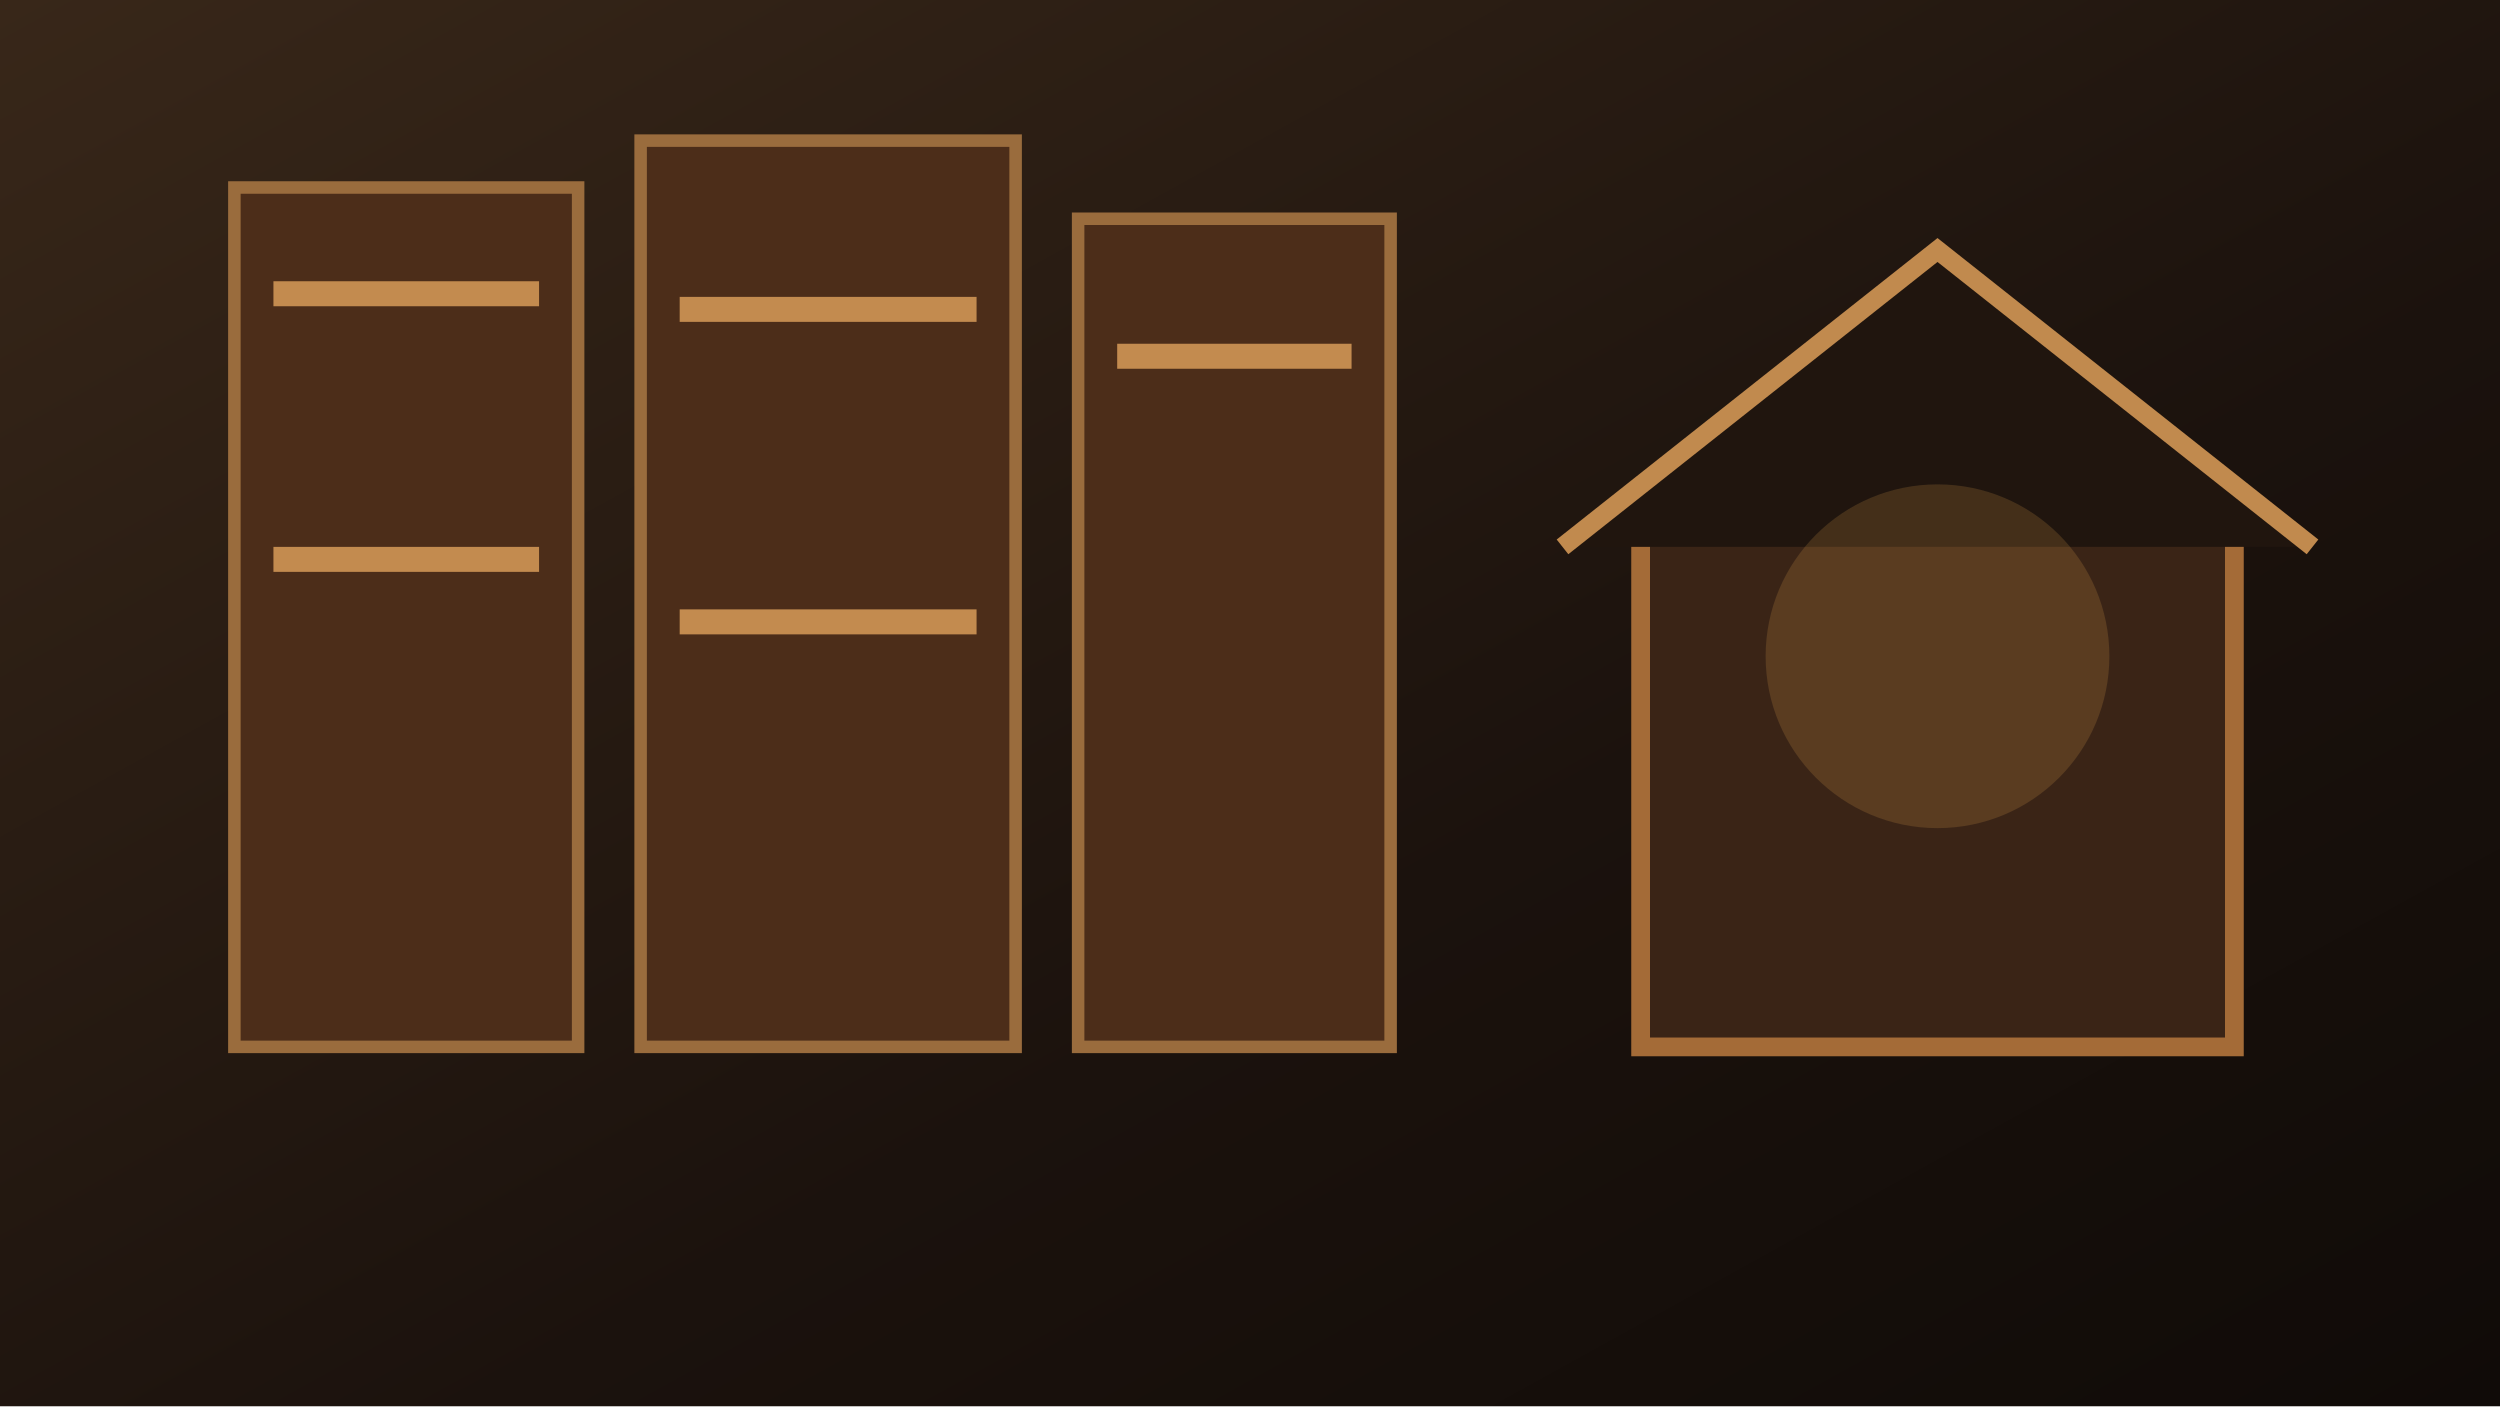
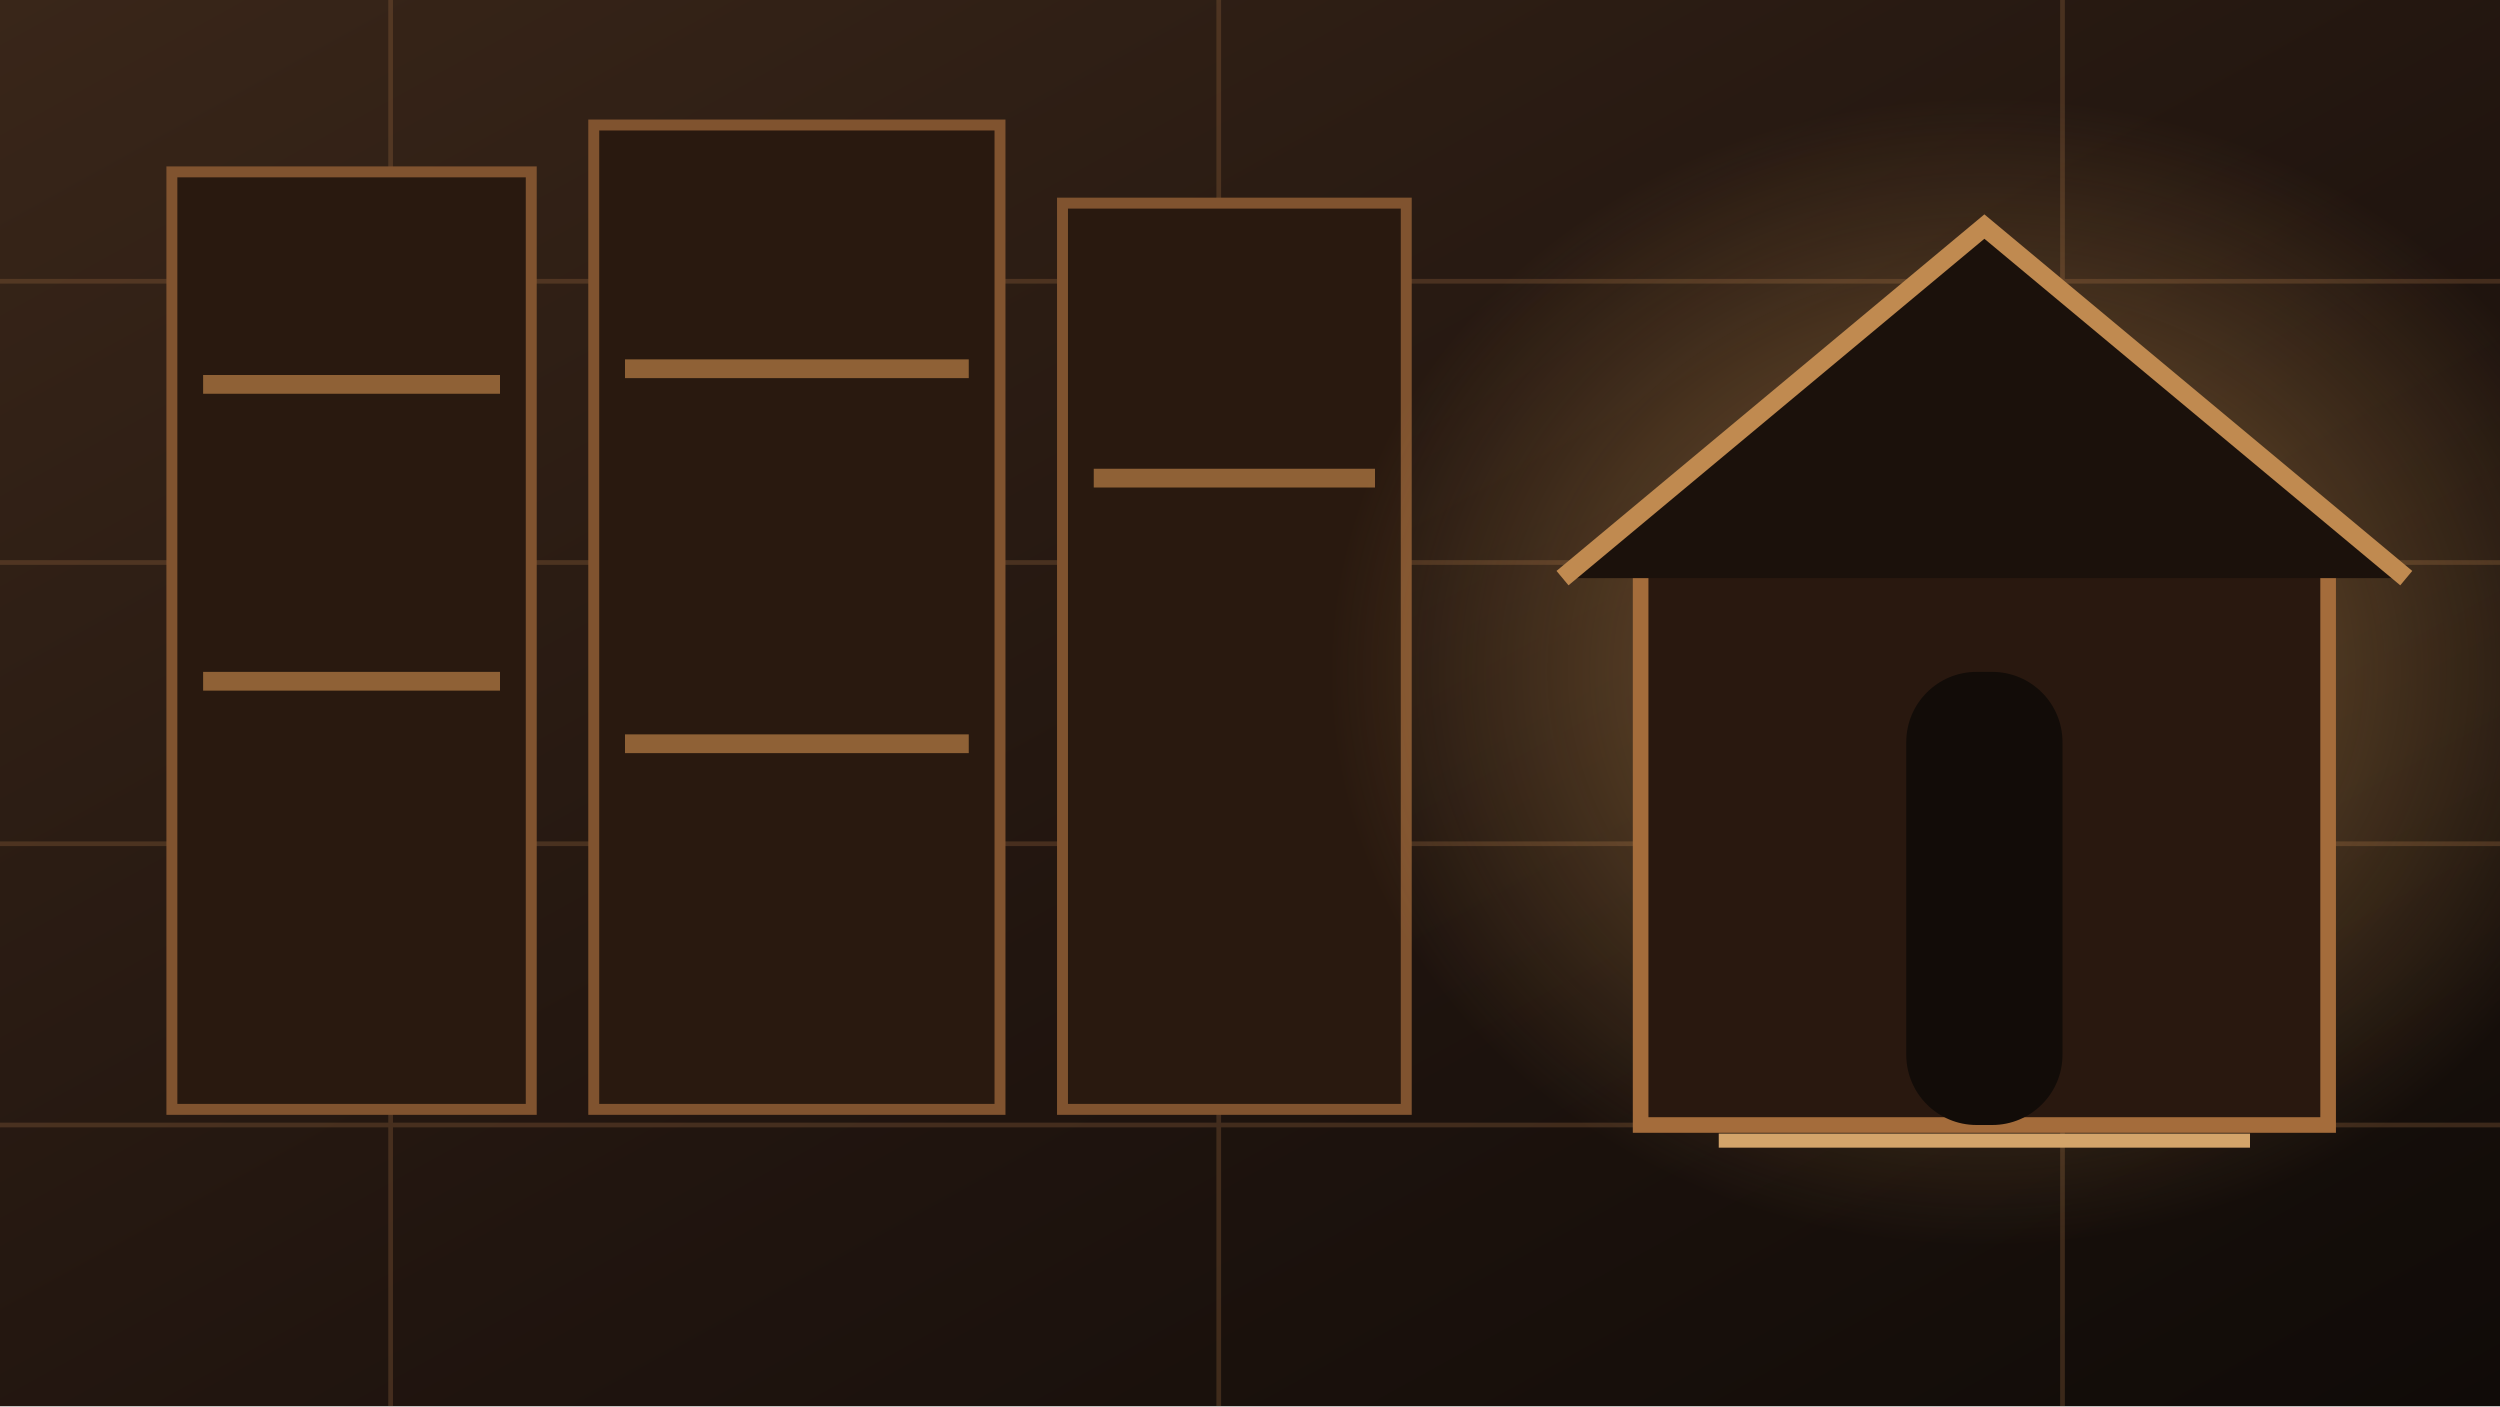
<svg xmlns="http://www.w3.org/2000/svg" viewBox="0 0 1600 900" preserveAspectRatio="xMidYMid slice">
  <defs>
-     <linearGradient id="s" y2="1">
-       <stop stop-color="#382719" />
-       <stop offset=".6" stop-color="#1b120d" />
+     <linearGradient id="wood" y2="1">
+       <stop stop-color="#392619" />
+       <stop offset=".55" stop-color="#21150f" />
      <stop offset="1" stop-color="#100b08" />
    </linearGradient>
+     <radialGradient id="lamp">
+       <stop stop-color="#e9ad60" stop-opacity=".5" />
+       <stop offset="1" stop-color="#e9ad60" stop-opacity="0" />
+     </radialGradient>
  </defs>
-   <rect width="1600" height="900" fill="url(#s)" />
-   <g fill="#4c2d19" stroke="#9a6c3d" stroke-width="8">
-     <rect x="150" y="120" width="220" height="550" />
-     <rect x="410" y="90" width="240" height="580" />
-     <rect x="690" y="140" width="200" height="530" />
+   <rect width="1600" height="900" fill="url(#wood)" />
+   <g opacity=".3" stroke="#9b6940" stroke-width="3">
+     <path d="M0 180H1600M0 360H1600M0 540H1600M0 720H1600" />
+     <path d="M250 0V900M780 0V900M1320 0V900" />
  </g>
-   <g fill="#c38b4f">
-     <rect x="175" y="180" width="170" height="16" />
-     <rect x="175" y="350" width="170" height="16" />
-     <rect x="435" y="190" width="190" height="16" />
-     <rect x="435" y="390" width="190" height="16" />
-     <rect x="715" y="220" width="150" height="16" />
+   <g fill="#29190f" stroke="#80532f" stroke-width="7">
+     <rect x="110" y="110" width="230" height="600" />
+     <rect x="380" y="80" width="260" height="630" />
+     <rect x="680" y="130" width="220" height="580" />
  </g>
-   <path d="M1050 670V330l190-130 190 130v340Z" fill="#3a2416" stroke="#a46b37" stroke-width="12" />
-   <path d="M1000 350L1240 160 1480 350" fill="#20150e" stroke="#c18a4e" stroke-width="12" />
-   <circle cx="1240" cy="420" r="110" fill="#e7a94f" opacity=".18" />
+   <g fill="#b17a43" opacity=".75">
+     <path d="M130 240H320V252H130ZM130 430H320V442H130ZM400 230H620V242H400ZM400 470H620V482H400ZM700 300H880V312H700Z" />
+   </g>
+   <ellipse cx="1270" cy="430" rx="420" ry="370" fill="url(#lamp)" />
+   <path d="M1050 720V350l220-150 220 150v370Z" fill="#29180f" stroke="#a46c3b" stroke-width="10" />
+   <path d="M1000 370L1270 145 1540 370" fill="#1b110b" stroke="#c08a50" stroke-width="12" />
+   <rect x="1220" y="430" width="100" height="290" rx="45" fill="#120c08" />
+   <path d="M1100 730H1440" stroke="#d3a46a" stroke-width="9" />
</svg>
